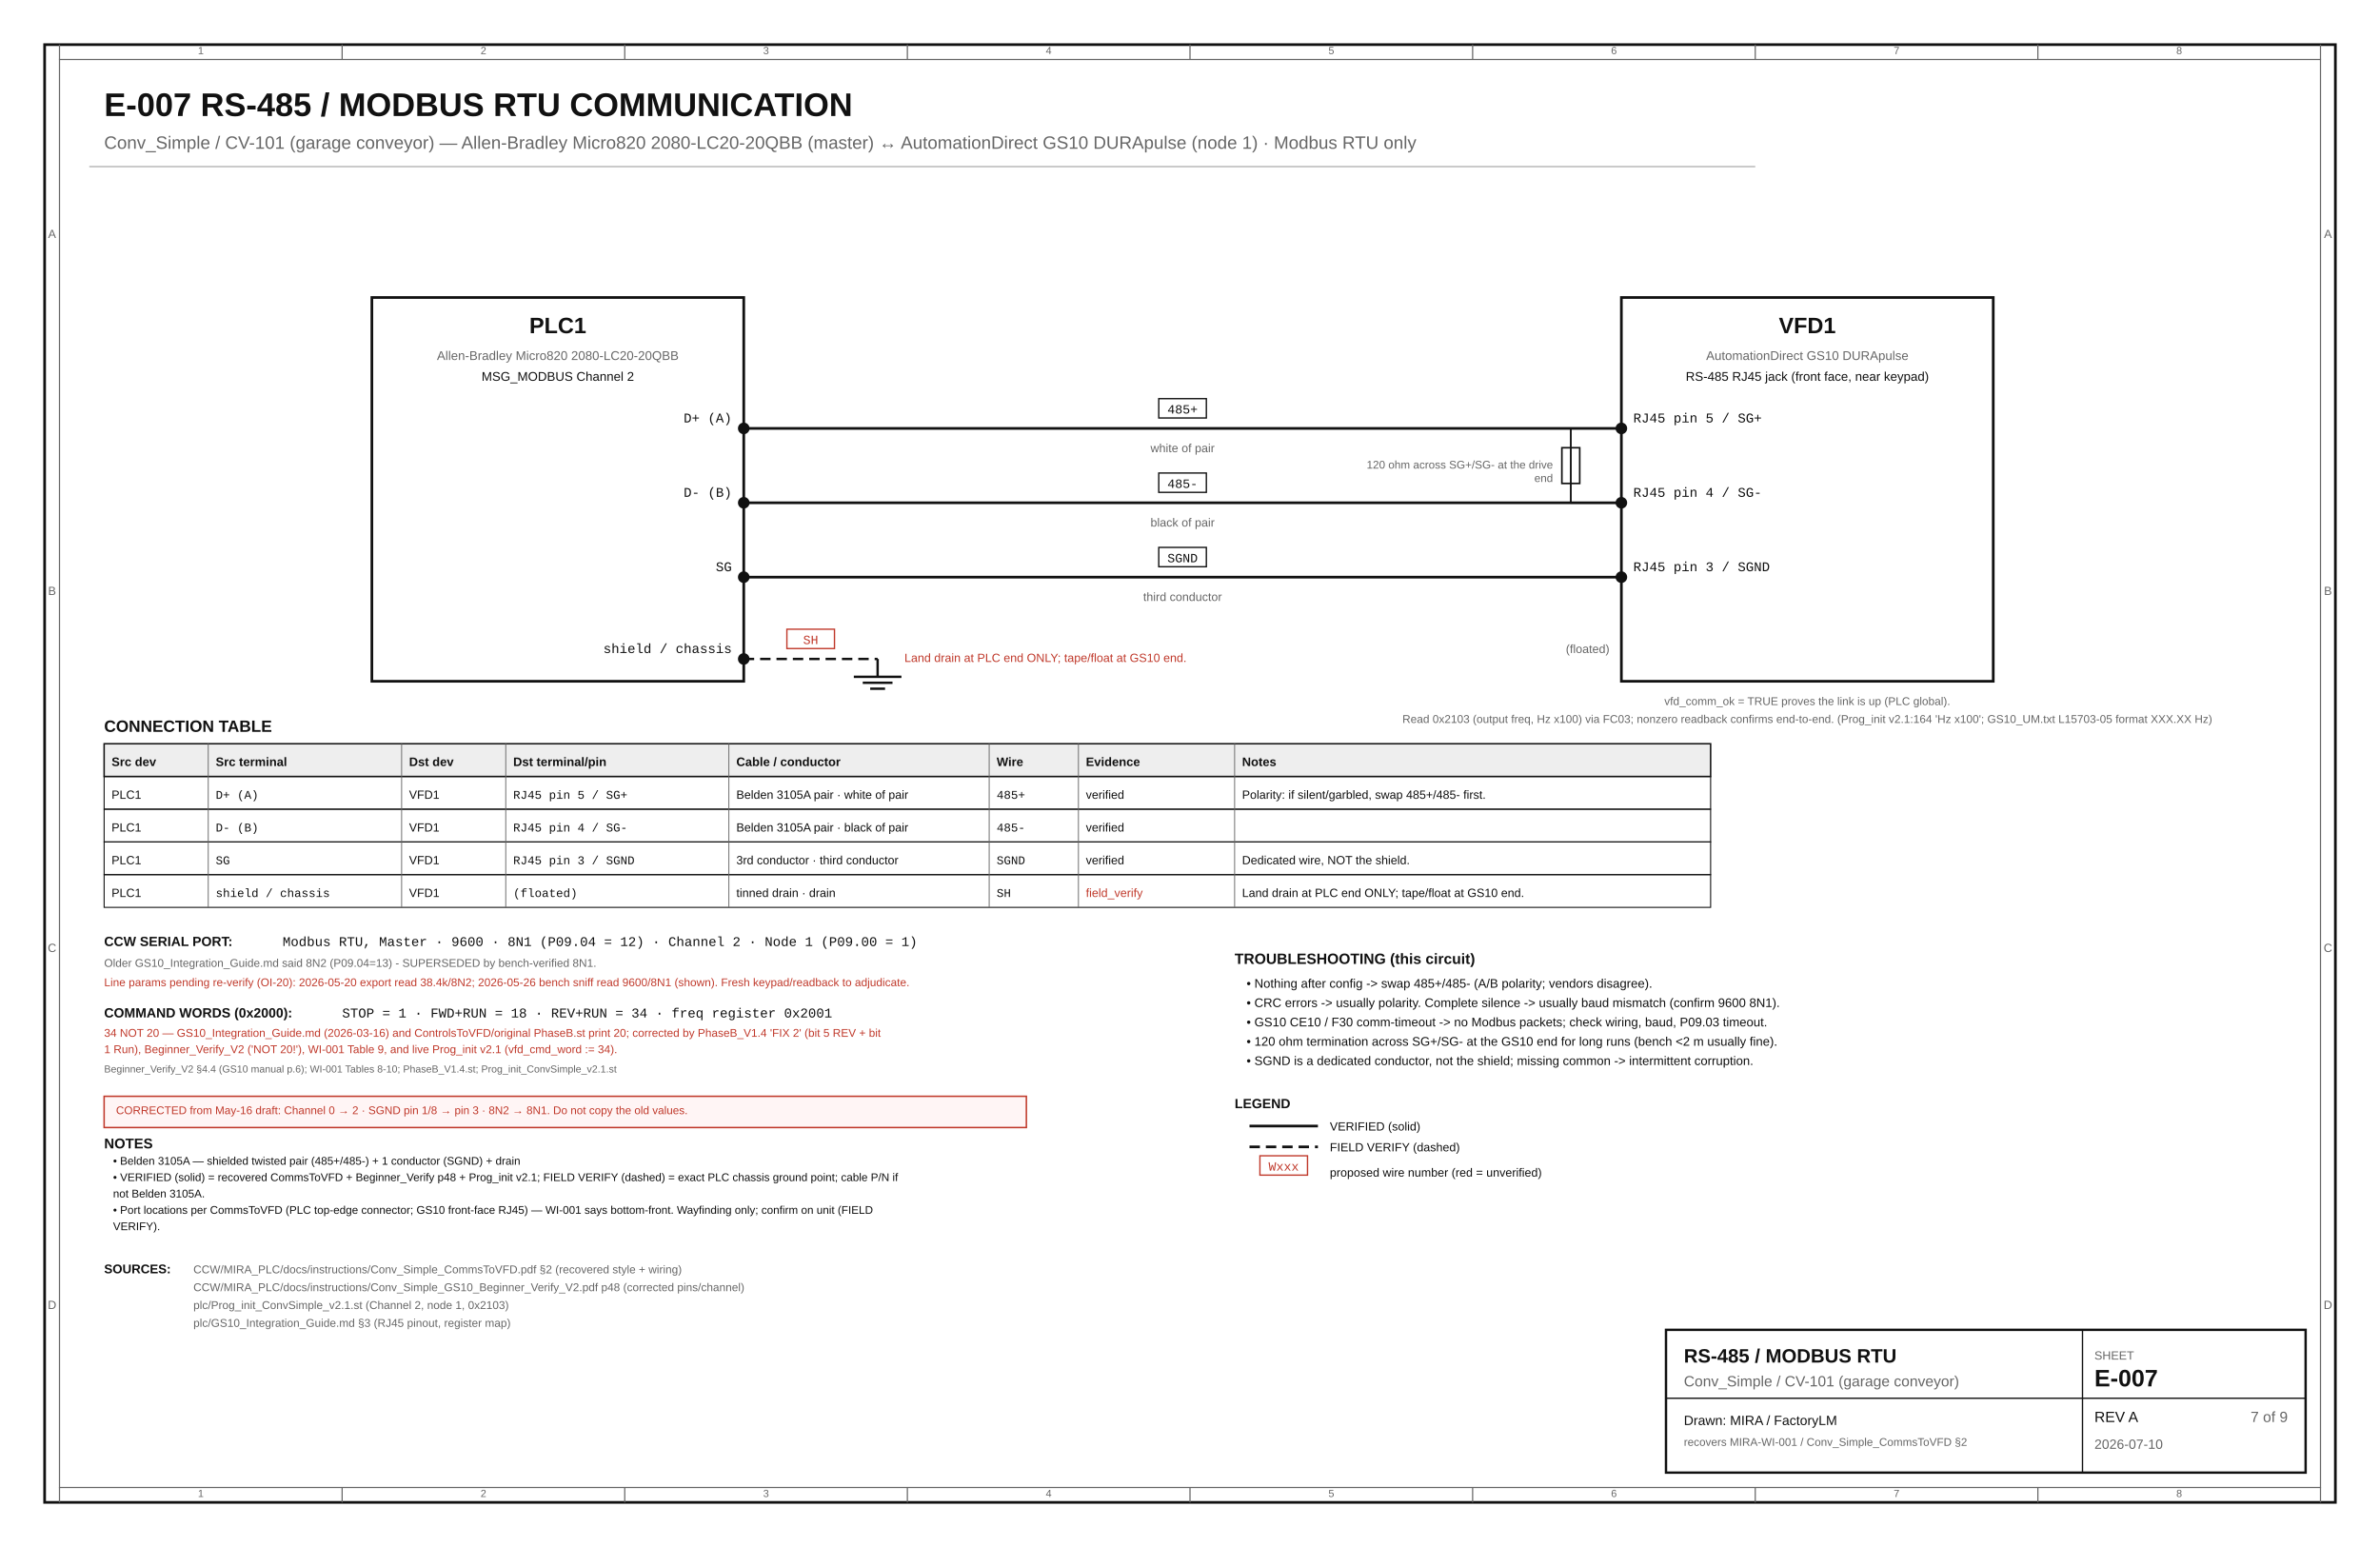
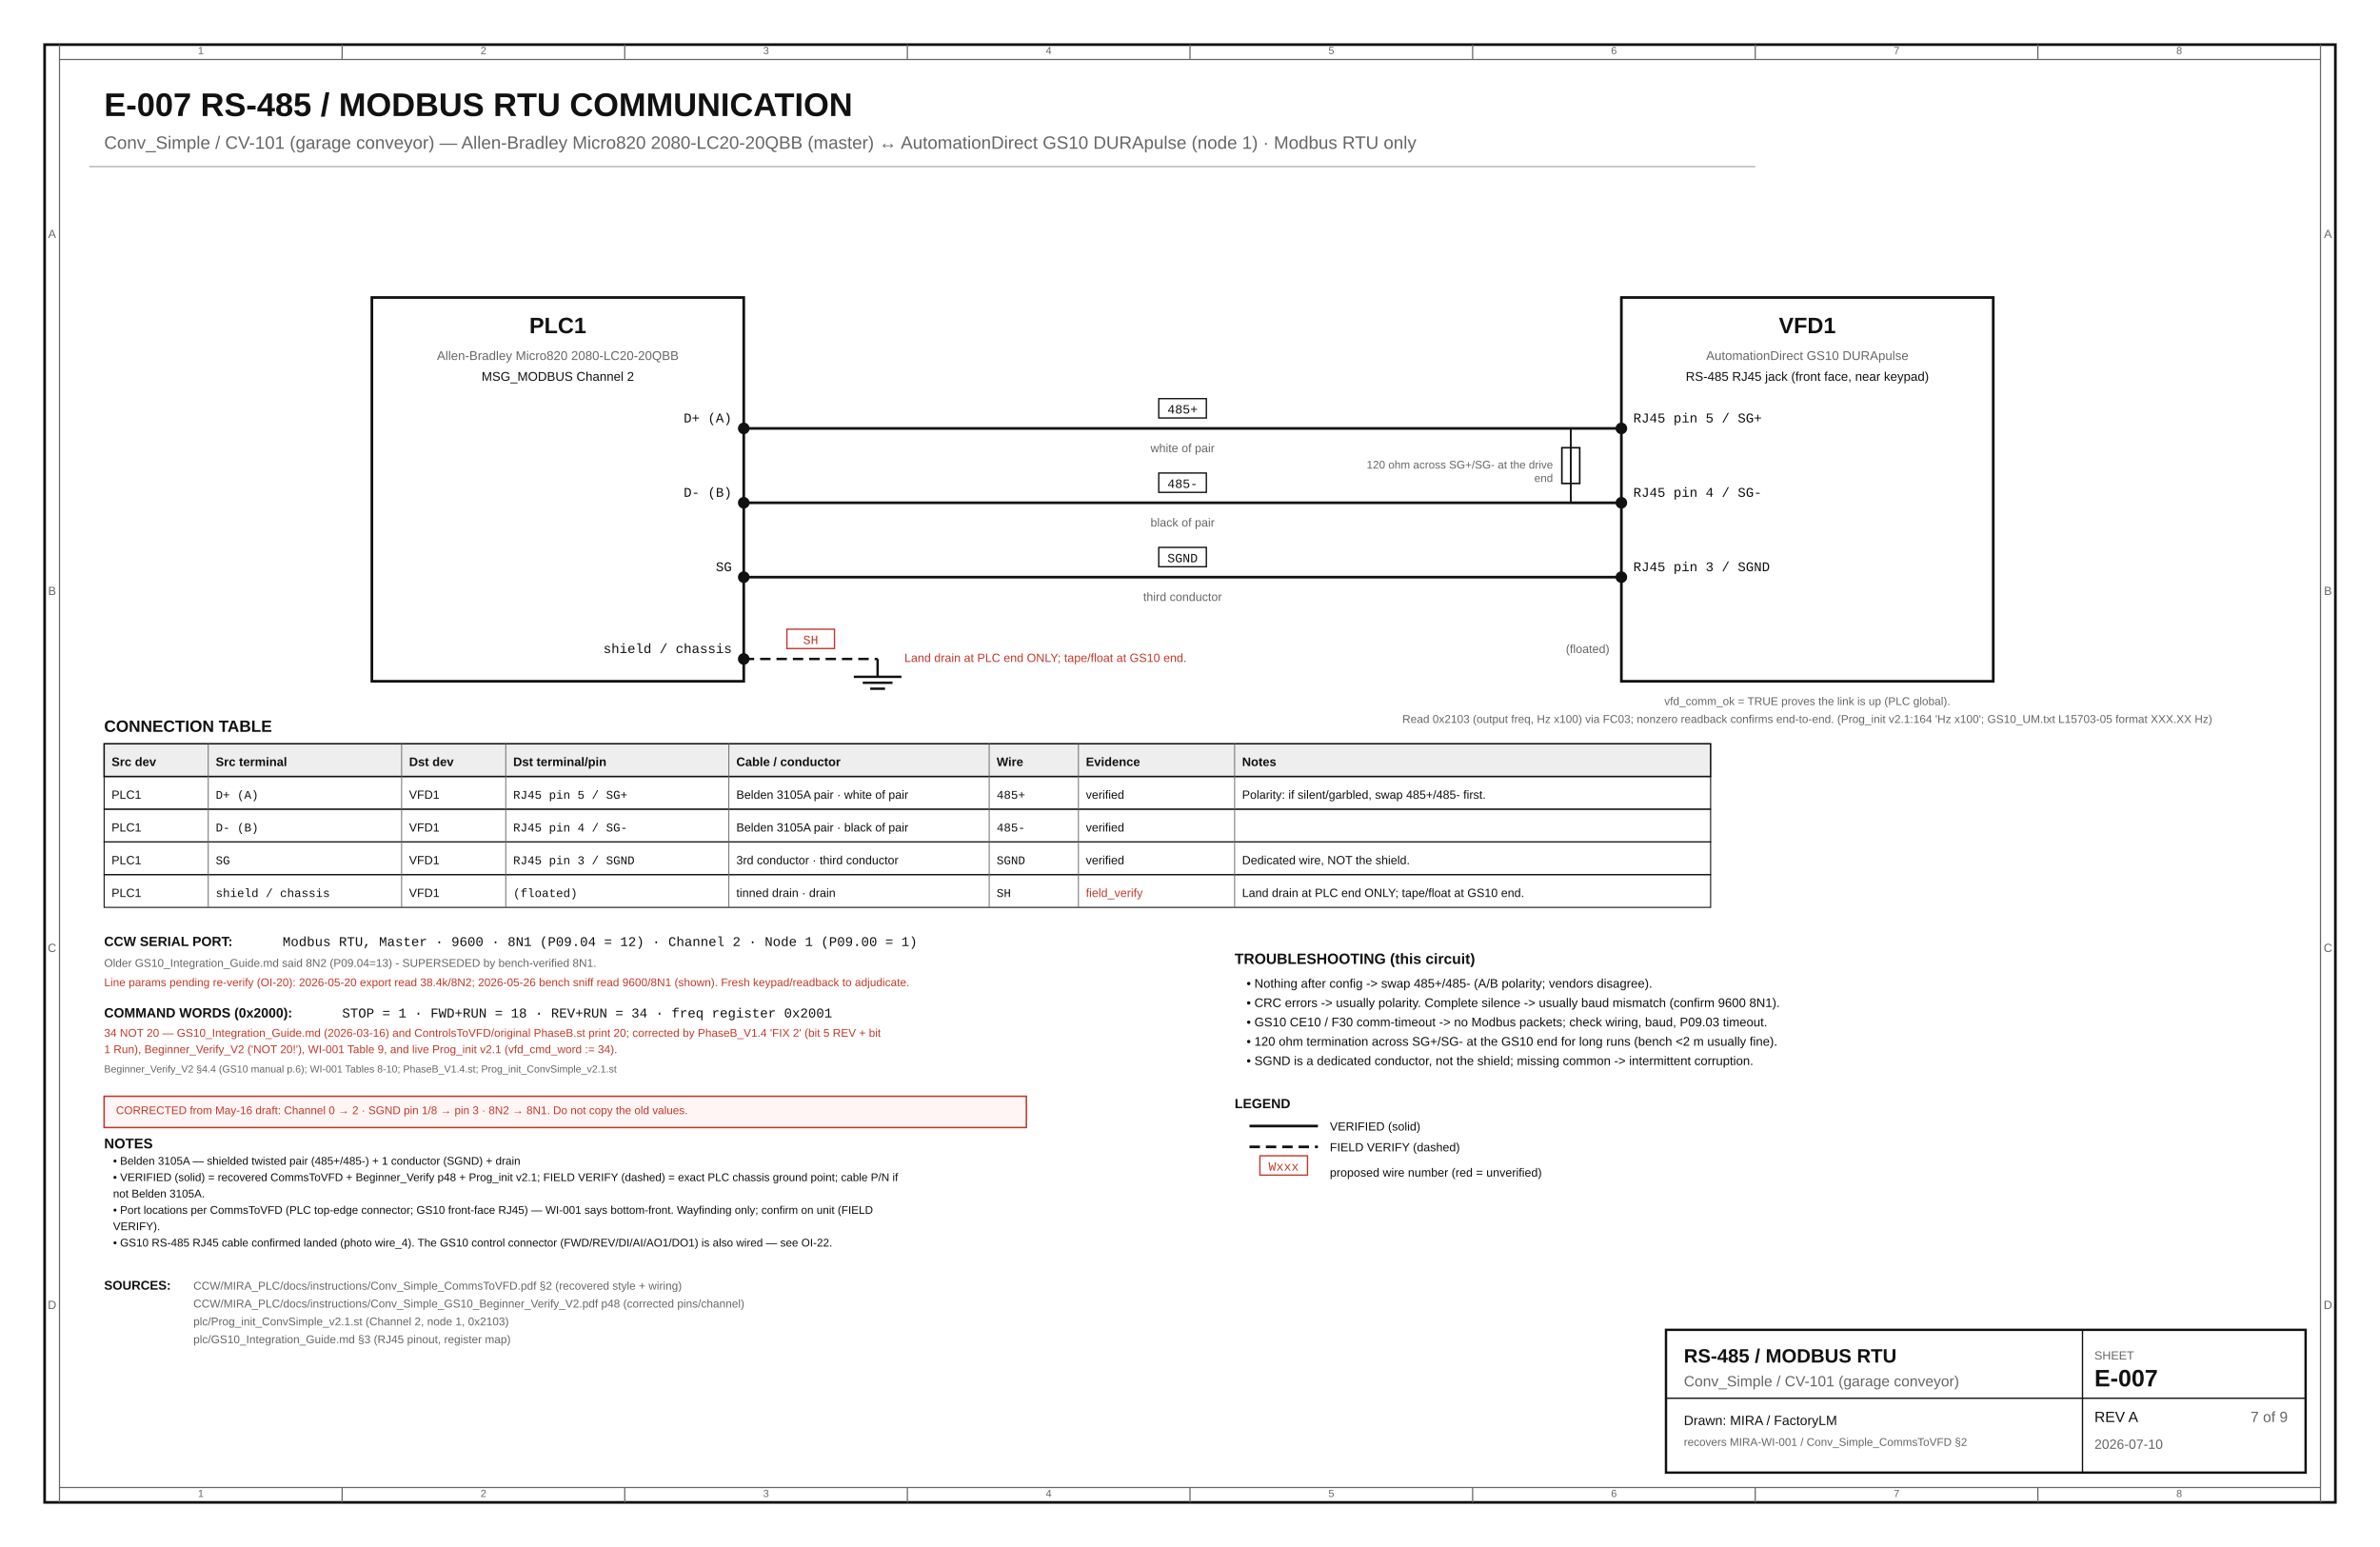
<svg xmlns="http://www.w3.org/2000/svg" width="1600" height="1040" viewBox="0 0 1600 1040">
  <rect width="1600" height="1040" fill="#FFFFFF" />
  <rect x="30.0" y="30.0" width="1540.0" height="980.0" fill="none" stroke="#111111" stroke-width="1.8" />
  <rect x="40.0" y="40.0" width="1520.0" height="960.0" fill="none" stroke="#666666" stroke-width="0.8" />
  <line x1="40.0" y1="30.0" x2="40.0" y2="40.0" stroke="#666666" stroke-width="0.8" stroke-linecap="butt" />
  <line x1="40.0" y1="1000.0" x2="40.0" y2="1010.0" stroke="#666666" stroke-width="0.8" stroke-linecap="butt" />
  <text x="135.0" y="36.4" font-size="7" font-family="Arial, Helvetica, sans-serif" text-anchor="middle" font-weight="normal" fill="#666666">1</text>
  <text x="135.0" y="1006.4" font-size="7" font-family="Arial, Helvetica, sans-serif" text-anchor="middle" font-weight="normal" fill="#666666">1</text>
  <line x1="230.0" y1="30.0" x2="230.0" y2="40.0" stroke="#666666" stroke-width="0.8" stroke-linecap="butt" />
  <line x1="230.0" y1="1000.0" x2="230.0" y2="1010.0" stroke="#666666" stroke-width="0.8" stroke-linecap="butt" />
  <text x="325.0" y="36.4" font-size="7" font-family="Arial, Helvetica, sans-serif" text-anchor="middle" font-weight="normal" fill="#666666">2</text>
  <text x="325.0" y="1006.4" font-size="7" font-family="Arial, Helvetica, sans-serif" text-anchor="middle" font-weight="normal" fill="#666666">2</text>
  <line x1="420.0" y1="30.0" x2="420.0" y2="40.0" stroke="#666666" stroke-width="0.8" stroke-linecap="butt" />
  <line x1="420.0" y1="1000.0" x2="420.0" y2="1010.0" stroke="#666666" stroke-width="0.8" stroke-linecap="butt" />
  <text x="515.0" y="36.4" font-size="7" font-family="Arial, Helvetica, sans-serif" text-anchor="middle" font-weight="normal" fill="#666666">3</text>
  <text x="515.0" y="1006.4" font-size="7" font-family="Arial, Helvetica, sans-serif" text-anchor="middle" font-weight="normal" fill="#666666">3</text>
  <line x1="610.0" y1="30.0" x2="610.0" y2="40.0" stroke="#666666" stroke-width="0.8" stroke-linecap="butt" />
  <line x1="610.0" y1="1000.0" x2="610.0" y2="1010.0" stroke="#666666" stroke-width="0.8" stroke-linecap="butt" />
  <text x="705.0" y="36.4" font-size="7" font-family="Arial, Helvetica, sans-serif" text-anchor="middle" font-weight="normal" fill="#666666">4</text>
  <text x="705.0" y="1006.4" font-size="7" font-family="Arial, Helvetica, sans-serif" text-anchor="middle" font-weight="normal" fill="#666666">4</text>
  <line x1="800.0" y1="30.0" x2="800.0" y2="40.0" stroke="#666666" stroke-width="0.8" stroke-linecap="butt" />
  <line x1="800.0" y1="1000.0" x2="800.0" y2="1010.0" stroke="#666666" stroke-width="0.8" stroke-linecap="butt" />
  <text x="895.0" y="36.4" font-size="7" font-family="Arial, Helvetica, sans-serif" text-anchor="middle" font-weight="normal" fill="#666666">5</text>
  <text x="895.0" y="1006.4" font-size="7" font-family="Arial, Helvetica, sans-serif" text-anchor="middle" font-weight="normal" fill="#666666">5</text>
  <line x1="990.0" y1="30.0" x2="990.0" y2="40.0" stroke="#666666" stroke-width="0.8" stroke-linecap="butt" />
  <line x1="990.0" y1="1000.0" x2="990.0" y2="1010.0" stroke="#666666" stroke-width="0.8" stroke-linecap="butt" />
  <text x="1085.0" y="36.4" font-size="7" font-family="Arial, Helvetica, sans-serif" text-anchor="middle" font-weight="normal" fill="#666666">6</text>
  <text x="1085.0" y="1006.4" font-size="7" font-family="Arial, Helvetica, sans-serif" text-anchor="middle" font-weight="normal" fill="#666666">6</text>
  <line x1="1180.0" y1="30.0" x2="1180.0" y2="40.0" stroke="#666666" stroke-width="0.8" stroke-linecap="butt" />
  <line x1="1180.0" y1="1000.0" x2="1180.0" y2="1010.0" stroke="#666666" stroke-width="0.8" stroke-linecap="butt" />
  <text x="1275.0" y="36.4" font-size="7" font-family="Arial, Helvetica, sans-serif" text-anchor="middle" font-weight="normal" fill="#666666">7</text>
  <text x="1275.0" y="1006.4" font-size="7" font-family="Arial, Helvetica, sans-serif" text-anchor="middle" font-weight="normal" fill="#666666">7</text>
  <line x1="1370.0" y1="30.0" x2="1370.0" y2="40.0" stroke="#666666" stroke-width="0.8" stroke-linecap="butt" />
  <line x1="1370.0" y1="1000.0" x2="1370.0" y2="1010.0" stroke="#666666" stroke-width="0.8" stroke-linecap="butt" />
  <text x="1465.0" y="36.4" font-size="7" font-family="Arial, Helvetica, sans-serif" text-anchor="middle" font-weight="normal" fill="#666666">8</text>
  <text x="1465.0" y="1006.4" font-size="7" font-family="Arial, Helvetica, sans-serif" text-anchor="middle" font-weight="normal" fill="#666666">8</text>
  <line x1="1560.0" y1="30.0" x2="1560.0" y2="40.0" stroke="#666666" stroke-width="0.8" stroke-linecap="butt" />
  <line x1="1560.0" y1="1000.0" x2="1560.0" y2="1010.0" stroke="#666666" stroke-width="0.8" stroke-linecap="butt" />
  <text x="35.0" y="160.0" font-size="8" font-family="Arial, Helvetica, sans-serif" text-anchor="middle" font-weight="normal" fill="#666666">A</text>
  <text x="1565.0" y="160.0" font-size="8" font-family="Arial, Helvetica, sans-serif" text-anchor="middle" font-weight="normal" fill="#666666">A</text>
  <text x="35.0" y="400.0" font-size="8" font-family="Arial, Helvetica, sans-serif" text-anchor="middle" font-weight="normal" fill="#666666">B</text>
  <text x="1565.0" y="400.0" font-size="8" font-family="Arial, Helvetica, sans-serif" text-anchor="middle" font-weight="normal" fill="#666666">B</text>
  <text x="35.0" y="640.0" font-size="8" font-family="Arial, Helvetica, sans-serif" text-anchor="middle" font-weight="normal" fill="#666666">C</text>
  <text x="1565.0" y="640.0" font-size="8" font-family="Arial, Helvetica, sans-serif" text-anchor="middle" font-weight="normal" fill="#666666">C</text>
  <text x="35.0" y="880.0" font-size="8" font-family="Arial, Helvetica, sans-serif" text-anchor="middle" font-weight="normal" fill="#666666">D</text>
  <text x="1565.0" y="880.0" font-size="8" font-family="Arial, Helvetica, sans-serif" text-anchor="middle" font-weight="normal" fill="#666666">D</text>
  <text x="70.0" y="78.0" font-size="22" font-family="Arial, Helvetica, sans-serif" text-anchor="start" font-weight="bold" fill="#111111">E-007  RS-485 / MODBUS RTU COMMUNICATION</text>
  <text x="70.0" y="100.0" font-size="12" font-family="Arial, Helvetica, sans-serif" text-anchor="start" font-weight="normal" fill="#666666">Conv_Simple / CV-101 (garage conveyor)  —  Allen-Bradley Micro820 2080-LC20-20QBB (master) ↔ AutomationDirect GS10 DURApulse (node 1)  ·  Modbus RTU only</text>
  <line x1="60.0" y1="112.0" x2="1180.0" y2="112.0" stroke="#BBBBBB" stroke-width="1" stroke-linecap="butt" />
  <rect x="250.0" y="200.0" width="250.0" height="258.0" fill="none" stroke="#111111" stroke-width="1.8" />
  <text x="375.0" y="224.0" font-size="15" font-family="Arial, Helvetica, sans-serif" text-anchor="middle" font-weight="bold" fill="#111111">PLC1</text>
  <text x="375.0" y="242.0" font-size="8.5" font-family="Arial, Helvetica, sans-serif" text-anchor="middle" font-weight="normal" fill="#666666">Allen-Bradley Micro820 2080-LC20-20QBB</text>
  <text x="375.0" y="256.0" font-size="8.5" font-family="Arial, Helvetica, sans-serif" text-anchor="middle" font-weight="normal" fill="#111111">MSG_MODBUS Channel 2</text>
  <rect x="1090.0" y="200.0" width="250.0" height="258.0" fill="none" stroke="#111111" stroke-width="1.8" />
  <text x="1215.0" y="224.0" font-size="15" font-family="Arial, Helvetica, sans-serif" text-anchor="middle" font-weight="bold" fill="#111111">VFD1</text>
  <text x="1215.0" y="242.0" font-size="8.5" font-family="Arial, Helvetica, sans-serif" text-anchor="middle" font-weight="normal" fill="#666666">AutomationDirect GS10 DURApulse</text>
  <text x="1215.0" y="256.0" font-size="8.5" font-family="Arial, Helvetica, sans-serif" text-anchor="middle" font-weight="normal" fill="#111111">RS-485 RJ45 jack (front face, near keypad)</text>
  <circle cx="500.0" cy="288.0" r="3.2" fill="#111111" stroke="#111111" stroke-width="1.4" />
  <text x="492.0" y="284.0" font-size="9" font-family="Consolas, 'Courier New', monospace" text-anchor="end" font-weight="normal" fill="#111111">D+ (A)</text>
  <circle cx="1090.0" cy="288.0" r="3.2" fill="#111111" stroke="#111111" stroke-width="1.4" />
  <text x="1098.0" y="284.0" font-size="9" font-family="Consolas, 'Courier New', monospace" text-anchor="start" font-weight="normal" fill="#111111">RJ45 pin 5 / SG+</text>
  <line x1="500.0" y1="288.0" x2="1090.0" y2="288.0" stroke="#111111" stroke-width="1.8" stroke-linecap="butt" data-wire="485+" data-status="verified" />
  <rect x="779.0" y="268.0" width="32.0" height="13.0" fill="#FFFFFF" stroke="#111111" stroke-width="0.9" data-flag="1" />
  <text x="795.0" y="278.0" font-size="8.5" font-family="Consolas, 'Courier New', monospace" text-anchor="middle" font-weight="normal" fill="#111111" data-flag="1">485+</text>
  <text x="795.0" y="304.0" font-size="8" font-family="Arial, Helvetica, sans-serif" text-anchor="middle" font-weight="normal" fill="#666666">white of pair</text>
  <circle cx="500.0" cy="338.0" r="3.2" fill="#111111" stroke="#111111" stroke-width="1.4" />
  <text x="492.0" y="334.0" font-size="9" font-family="Consolas, 'Courier New', monospace" text-anchor="end" font-weight="normal" fill="#111111">D- (B)</text>
  <circle cx="1090.0" cy="338.0" r="3.2" fill="#111111" stroke="#111111" stroke-width="1.4" />
  <text x="1098.0" y="334.0" font-size="9" font-family="Consolas, 'Courier New', monospace" text-anchor="start" font-weight="normal" fill="#111111">RJ45 pin 4 / SG-</text>
  <line x1="500.0" y1="338.0" x2="1090.0" y2="338.0" stroke="#111111" stroke-width="1.8" stroke-linecap="butt" data-wire="485-" data-status="verified" />
  <rect x="779.0" y="318.0" width="32.0" height="13.0" fill="#FFFFFF" stroke="#111111" stroke-width="0.9" data-flag="1" />
  <text x="795.0" y="328.0" font-size="8.5" font-family="Consolas, 'Courier New', monospace" text-anchor="middle" font-weight="normal" fill="#111111" data-flag="1">485-</text>
  <text x="795.0" y="354.0" font-size="8" font-family="Arial, Helvetica, sans-serif" text-anchor="middle" font-weight="normal" fill="#666666">black of pair</text>
  <circle cx="500.0" cy="388.0" r="3.2" fill="#111111" stroke="#111111" stroke-width="1.4" />
  <text x="492.0" y="384.0" font-size="9" font-family="Consolas, 'Courier New', monospace" text-anchor="end" font-weight="normal" fill="#111111">SG</text>
  <circle cx="1090.0" cy="388.0" r="3.2" fill="#111111" stroke="#111111" stroke-width="1.4" />
  <text x="1098.0" y="384.0" font-size="9" font-family="Consolas, 'Courier New', monospace" text-anchor="start" font-weight="normal" fill="#111111">RJ45 pin 3 / SGND</text>
  <line x1="500.0" y1="388.0" x2="1090.0" y2="388.0" stroke="#111111" stroke-width="1.8" stroke-linecap="butt" data-wire="SGND" data-status="verified" />
  <rect x="779.0" y="368.0" width="32.0" height="13.0" fill="#FFFFFF" stroke="#111111" stroke-width="0.9" data-flag="1" />
  <text x="795.0" y="378.0" font-size="8.5" font-family="Consolas, 'Courier New', monospace" text-anchor="middle" font-weight="normal" fill="#111111" data-flag="1">SGND</text>
  <text x="795.0" y="404.0" font-size="8" font-family="Arial, Helvetica, sans-serif" text-anchor="middle" font-weight="normal" fill="#666666">third conductor</text>
  <circle cx="500.0" cy="443.0" r="3.2" fill="#111111" stroke="#111111" stroke-width="1.4" />
  <text x="492.0" y="439.0" font-size="9" font-family="Consolas, 'Courier New', monospace" text-anchor="end" font-weight="normal" fill="#111111">shield / chassis</text>
  <g data-dashed="true" data-wire="SH" data-status="field_verify">
    <line x1="500.00" y1="443.00" x2="507.00" y2="443.00" stroke="#111111" stroke-width="1.6" stroke-linecap="butt" />
    <line x1="511.00" y1="443.00" x2="518.00" y2="443.00" stroke="#111111" stroke-width="1.6" stroke-linecap="butt" />
    <line x1="522.00" y1="443.00" x2="529.00" y2="443.00" stroke="#111111" stroke-width="1.6" stroke-linecap="butt" />
    <line x1="533.00" y1="443.00" x2="540.00" y2="443.00" stroke="#111111" stroke-width="1.6" stroke-linecap="butt" />
    <line x1="544.00" y1="443.00" x2="551.00" y2="443.00" stroke="#111111" stroke-width="1.6" stroke-linecap="butt" />
    <line x1="555.00" y1="443.00" x2="562.00" y2="443.00" stroke="#111111" stroke-width="1.6" stroke-linecap="butt" />
    <line x1="566.00" y1="443.00" x2="573.00" y2="443.00" stroke="#111111" stroke-width="1.6" stroke-linecap="butt" />
    <line x1="577.00" y1="443.00" x2="584.00" y2="443.00" stroke="#111111" stroke-width="1.6" stroke-linecap="butt" />
    <line x1="588.00" y1="443.00" x2="590.00" y2="443.00" stroke="#111111" stroke-width="1.6" stroke-linecap="butt" />
  </g>
  <line x1="590.0" y1="443.0" x2="590.0" y2="455.0" stroke="#111111" stroke-width="1.6" stroke-linecap="butt" />
  <line x1="574.0" y1="455.0" x2="606.0" y2="455.0" stroke="#111111" stroke-width="1.6" stroke-linecap="butt" />
  <line x1="580.0" y1="459.0" x2="600.0" y2="459.0" stroke="#111111" stroke-width="1.6" stroke-linecap="butt" />
  <line x1="585.0" y1="463.0" x2="595.0" y2="463.0" stroke="#111111" stroke-width="1.6" stroke-linecap="butt" />
  <rect x="529.0" y="423.0" width="32.0" height="13.0" fill="#FFFFFF" stroke="#C0392B" stroke-width="0.9" data-flag="1" />
  <text x="545.0" y="433.0" font-size="8.5" font-family="Consolas, 'Courier New', monospace" text-anchor="middle" font-weight="normal" fill="#C0392B" data-flag="1">SH</text>
  <text x="608.0" y="445.0" font-size="8" font-family="Arial, Helvetica, sans-serif" text-anchor="start" font-weight="normal" fill="#C0392B">Land drain at PLC end ONLY; tape/float at GS10 end.</text>
  <text x="1082.0" y="439.0" font-size="8" font-family="Arial, Helvetica, sans-serif" text-anchor="end" font-weight="normal" fill="#666666">(floated)</text>
  <line x1="1056.0" y1="288.0" x2="1056.0" y2="338.0" stroke="#111111" stroke-width="1.2" stroke-linecap="butt" />
  <line x1="1090.0" y1="288.0" x2="1056.0" y2="288.0" stroke="#111111" stroke-width="1.2" stroke-linecap="butt" />
  <line x1="1090.0" y1="338.0" x2="1056.0" y2="338.0" stroke="#111111" stroke-width="1.2" stroke-linecap="butt" />
  <rect x="1050.0" y="301.0" width="12.0" height="24.0" fill="none" stroke="#111111" stroke-width="1.1" />
  <text x="1044.0" y="315.0" font-size="7.5" font-family="Arial, Helvetica, sans-serif" text-anchor="end" font-weight="normal" fill="#666666">120 ohm across SG+/SG- at the drive</text>
  <text x="1044.0" y="324.0" font-size="7.5" font-family="Arial, Helvetica, sans-serif" text-anchor="end" font-weight="normal" fill="#666666">end</text>
  <text x="1215.0" y="474.0" font-size="7.6" font-family="Arial, Helvetica, sans-serif" text-anchor="middle" font-weight="normal" fill="#666666">vfd_comm_ok = TRUE proves the link is up (PLC global).</text>
  <text x="1215.0" y="486.0" font-size="7.6" font-family="Arial, Helvetica, sans-serif" text-anchor="middle" font-weight="normal" fill="#666666">Read 0x2103 (output freq, Hz x100) via FC03; nonzero readback confirms end-to-end. (Prog_init v2.1:164 'Hz x100'; GS10_UM.txt L15703-05 format XXX.XX Hz)</text>
  <text x="70.0" y="492.0" font-size="11" font-family="Arial, Helvetica, sans-serif" text-anchor="start" font-weight="bold" fill="#111111">CONNECTION TABLE</text>
  <rect x="70.0" y="500.0" width="1080.0" height="22.0" fill="#EEEEEE" stroke="#111111" stroke-width="1.0" />
  <text x="75.0" y="515.0" font-size="8.3" font-family="Arial, Helvetica, sans-serif" text-anchor="start" font-weight="bold" fill="#111111">Src dev</text>
  <text x="145.0" y="515.0" font-size="8.3" font-family="Arial, Helvetica, sans-serif" text-anchor="start" font-weight="bold" fill="#111111">Src terminal</text>
  <text x="275.0" y="515.0" font-size="8.3" font-family="Arial, Helvetica, sans-serif" text-anchor="start" font-weight="bold" fill="#111111">Dst dev</text>
  <text x="345.0" y="515.0" font-size="8.3" font-family="Arial, Helvetica, sans-serif" text-anchor="start" font-weight="bold" fill="#111111">Dst terminal/pin</text>
  <text x="495.0" y="515.0" font-size="8.3" font-family="Arial, Helvetica, sans-serif" text-anchor="start" font-weight="bold" fill="#111111">Cable / conductor</text>
  <text x="670.0" y="515.0" font-size="8.3" font-family="Arial, Helvetica, sans-serif" text-anchor="start" font-weight="bold" fill="#111111">Wire</text>
  <text x="730.0" y="515.0" font-size="8.3" font-family="Arial, Helvetica, sans-serif" text-anchor="start" font-weight="bold" fill="#111111">Evidence</text>
  <text x="835.0" y="515.0" font-size="8.3" font-family="Arial, Helvetica, sans-serif" text-anchor="start" font-weight="bold" fill="#111111">Notes</text>
  <rect x="70.0" y="522.0" width="1080.0" height="22.0" fill="none" stroke="#111111" stroke-width="0.7" />
  <text x="75.0" y="537.0" font-size="8.0" font-family="Arial, Helvetica, sans-serif" text-anchor="start" font-weight="normal" fill="#111111">PLC1</text>
  <text x="145.0" y="537.0" font-size="8.0" font-family="Consolas, 'Courier New', monospace" text-anchor="start" font-weight="normal" fill="#111111">D+ (A)</text>
  <text x="275.0" y="537.0" font-size="8.0" font-family="Arial, Helvetica, sans-serif" text-anchor="start" font-weight="normal" fill="#111111">VFD1</text>
  <text x="345.0" y="537.0" font-size="8.0" font-family="Consolas, 'Courier New', monospace" text-anchor="start" font-weight="normal" fill="#111111">RJ45 pin 5 / SG+</text>
  <text x="495.0" y="537.0" font-size="8.0" font-family="Arial, Helvetica, sans-serif" text-anchor="start" font-weight="normal" fill="#111111">Belden 3105A pair · white of pair</text>
  <text x="670.0" y="537.0" font-size="8.0" font-family="Consolas, 'Courier New', monospace" text-anchor="start" font-weight="normal" fill="#111111">485+</text>
  <text x="730.0" y="537.0" font-size="8.0" font-family="Arial, Helvetica, sans-serif" text-anchor="start" font-weight="normal" fill="#111111">verified</text>
  <text x="835.0" y="537.0" font-size="8.0" font-family="Arial, Helvetica, sans-serif" text-anchor="start" font-weight="normal" fill="#111111">Polarity: if silent/garbled, swap 485+/485- first.</text>
  <rect x="70.0" y="544.0" width="1080.0" height="22.0" fill="none" stroke="#111111" stroke-width="0.7" />
  <text x="75.0" y="559.0" font-size="8.0" font-family="Arial, Helvetica, sans-serif" text-anchor="start" font-weight="normal" fill="#111111">PLC1</text>
  <text x="145.0" y="559.0" font-size="8.0" font-family="Consolas, 'Courier New', monospace" text-anchor="start" font-weight="normal" fill="#111111">D- (B)</text>
  <text x="275.0" y="559.0" font-size="8.0" font-family="Arial, Helvetica, sans-serif" text-anchor="start" font-weight="normal" fill="#111111">VFD1</text>
  <text x="345.0" y="559.0" font-size="8.0" font-family="Consolas, 'Courier New', monospace" text-anchor="start" font-weight="normal" fill="#111111">RJ45 pin 4 / SG-</text>
  <text x="495.0" y="559.0" font-size="8.0" font-family="Arial, Helvetica, sans-serif" text-anchor="start" font-weight="normal" fill="#111111">Belden 3105A pair · black of pair</text>
  <text x="670.0" y="559.0" font-size="8.0" font-family="Consolas, 'Courier New', monospace" text-anchor="start" font-weight="normal" fill="#111111">485-</text>
  <text x="730.0" y="559.0" font-size="8.0" font-family="Arial, Helvetica, sans-serif" text-anchor="start" font-weight="normal" fill="#111111">verified</text>
  <text x="835.0" y="559.0" font-size="8.0" font-family="Arial, Helvetica, sans-serif" text-anchor="start" font-weight="normal" fill="#111111" />
  <rect x="70.0" y="566.0" width="1080.0" height="22.0" fill="none" stroke="#111111" stroke-width="0.7" />
  <text x="75.0" y="581.0" font-size="8.0" font-family="Arial, Helvetica, sans-serif" text-anchor="start" font-weight="normal" fill="#111111">PLC1</text>
  <text x="145.0" y="581.0" font-size="8.0" font-family="Consolas, 'Courier New', monospace" text-anchor="start" font-weight="normal" fill="#111111">SG</text>
  <text x="275.0" y="581.0" font-size="8.0" font-family="Arial, Helvetica, sans-serif" text-anchor="start" font-weight="normal" fill="#111111">VFD1</text>
  <text x="345.0" y="581.0" font-size="8.0" font-family="Consolas, 'Courier New', monospace" text-anchor="start" font-weight="normal" fill="#111111">RJ45 pin 3 / SGND</text>
  <text x="495.0" y="581.0" font-size="8.0" font-family="Arial, Helvetica, sans-serif" text-anchor="start" font-weight="normal" fill="#111111">3rd conductor · third conductor</text>
  <text x="670.0" y="581.0" font-size="8.0" font-family="Consolas, 'Courier New', monospace" text-anchor="start" font-weight="normal" fill="#111111">SGND</text>
  <text x="730.0" y="581.0" font-size="8.0" font-family="Arial, Helvetica, sans-serif" text-anchor="start" font-weight="normal" fill="#111111">verified</text>
  <text x="835.0" y="581.0" font-size="8.0" font-family="Arial, Helvetica, sans-serif" text-anchor="start" font-weight="normal" fill="#111111">Dedicated wire, NOT the shield.</text>
  <rect x="70.0" y="588.0" width="1080.0" height="22.0" fill="none" stroke="#111111" stroke-width="0.7" />
  <text x="75.0" y="603.0" font-size="8.0" font-family="Arial, Helvetica, sans-serif" text-anchor="start" font-weight="normal" fill="#111111">PLC1</text>
  <text x="145.0" y="603.0" font-size="8.0" font-family="Consolas, 'Courier New', monospace" text-anchor="start" font-weight="normal" fill="#111111">shield / chassis</text>
  <text x="275.0" y="603.0" font-size="8.0" font-family="Arial, Helvetica, sans-serif" text-anchor="start" font-weight="normal" fill="#111111">VFD1</text>
  <text x="345.0" y="603.0" font-size="8.0" font-family="Consolas, 'Courier New', monospace" text-anchor="start" font-weight="normal" fill="#111111">(floated)</text>
  <text x="495.0" y="603.0" font-size="8.0" font-family="Arial, Helvetica, sans-serif" text-anchor="start" font-weight="normal" fill="#111111">tinned drain · drain</text>
  <text x="670.0" y="603.0" font-size="8.0" font-family="Consolas, 'Courier New', monospace" text-anchor="start" font-weight="normal" fill="#111111">SH</text>
  <text x="730.0" y="603.0" font-size="8.0" font-family="Arial, Helvetica, sans-serif" text-anchor="start" font-weight="normal" fill="#C0392B">field_verify</text>
  <text x="835.0" y="603.0" font-size="8.0" font-family="Arial, Helvetica, sans-serif" text-anchor="start" font-weight="normal" fill="#111111">Land drain at PLC end ONLY; tape/float at GS10 end.</text>
  <line x1="140.0" y1="500.0" x2="140.0" y2="610.0" stroke="#666666" stroke-width="0.6" stroke-linecap="butt" />
  <line x1="270.0" y1="500.0" x2="270.0" y2="610.0" stroke="#666666" stroke-width="0.6" stroke-linecap="butt" />
  <line x1="340.0" y1="500.0" x2="340.0" y2="610.0" stroke="#666666" stroke-width="0.6" stroke-linecap="butt" />
  <line x1="490.0" y1="500.0" x2="490.0" y2="610.0" stroke="#666666" stroke-width="0.6" stroke-linecap="butt" />
  <line x1="665.0" y1="500.0" x2="665.0" y2="610.0" stroke="#666666" stroke-width="0.6" stroke-linecap="butt" />
  <line x1="725.0" y1="500.0" x2="725.0" y2="610.0" stroke="#666666" stroke-width="0.6" stroke-linecap="butt" />
  <line x1="830.0" y1="500.0" x2="830.0" y2="610.0" stroke="#666666" stroke-width="0.6" stroke-linecap="butt" />
  <text x="70.0" y="636.0" font-size="9" font-family="Arial, Helvetica, sans-serif" text-anchor="start" font-weight="bold" fill="#111111">CCW SERIAL PORT:</text>
  <text x="190.0" y="636.0" font-size="9" font-family="Consolas, 'Courier New', monospace" text-anchor="start" font-weight="normal" fill="#111111">Modbus RTU, Master · 9600 · 8N1 (P09.04 = 12) · Channel 2 · Node 1 (P09.00 = 1)</text>
  <text x="70.0" y="650.0" font-size="7.6" font-family="Arial, Helvetica, sans-serif" text-anchor="start" font-weight="normal" fill="#666666">Older GS10_Integration_Guide.md said 8N2 (P09.04=13) - SUPERSEDED by bench-verified 8N1.</text>
  <text x="70.0" y="663.0" font-size="7.6" font-family="Arial, Helvetica, sans-serif" text-anchor="start" font-weight="normal" fill="#C0392B">Line params pending re-verify (OI-20): 2026-05-20 export read 38.4k/8N2; 2026-05-26 bench sniff read 9600/8N1 (shown). Fresh keypad/readback to adjudicate.</text>
  <text x="70.0" y="684.0" font-size="9" font-family="Arial, Helvetica, sans-serif" text-anchor="start" font-weight="bold" fill="#111111">COMMAND WORDS (0x2000):</text>
  <text x="230.0" y="684.0" font-size="9" font-family="Consolas, 'Courier New', monospace" text-anchor="start" font-weight="normal" fill="#111111">STOP = 1 · FWD+RUN = 18 · REV+RUN = 34 · freq register 0x2001</text>
  <text x="70.0" y="697.0" font-size="7.6" font-family="Arial, Helvetica, sans-serif" text-anchor="start" font-weight="normal" fill="#C0392B">34 NOT 20 — GS10_Integration_Guide.md (2026-03-16) and ControlsToVFD/original PhaseB.st print 20; corrected by PhaseB_V1.4 'FIX 2' (bit 5 REV + bit</text>
  <text x="70.0" y="708.0" font-size="7.6" font-family="Arial, Helvetica, sans-serif" text-anchor="start" font-weight="normal" fill="#C0392B">1 Run), Beginner_Verify_V2 ('NOT 20!'), WI-001 Table 9, and live Prog_init v2.1 (vfd_cmd_word := 34).</text>
  <text x="70.0" y="721.0" font-size="6.8" font-family="Arial, Helvetica, sans-serif" text-anchor="start" font-weight="normal" fill="#666666">Beginner_Verify_V2 §4.4 (GS10 manual p.6); WI-001 Tables 8-10; PhaseB_V1.4.st; Prog_init_ConvSimple_v2.1.st</text>
  <rect x="70.0" y="737.0" width="620.0" height="21.0" fill="#FFF5F5" stroke="#C0392B" stroke-width="1.0" />
  <text x="78.0" y="749.0" font-size="7.5" font-family="Arial, Helvetica, sans-serif" text-anchor="start" font-weight="normal" fill="#C0392B">CORRECTED from May-16 draft:  Channel 0 → 2   ·   SGND pin 1/8 → pin 3   ·   8N2 → 8N1.  Do not copy the old values.</text>
  <text x="70.0" y="772.0" font-size="9.5" font-family="Arial, Helvetica, sans-serif" text-anchor="start" font-weight="bold" fill="#111111">NOTES</text>
  <text x="76.0" y="783.0" font-size="7.5" font-family="Arial, Helvetica, sans-serif" text-anchor="start" font-weight="normal" fill="#111111">• Belden 3105A — shielded twisted pair (485+/485-) + 1 conductor (SGND) + drain</text>
  <text x="76.0" y="794.0" font-size="7.5" font-family="Arial, Helvetica, sans-serif" text-anchor="start" font-weight="normal" fill="#111111">• VERIFIED (solid) = recovered CommsToVFD + Beginner_Verify p48 + Prog_init v2.1; FIELD VERIFY (dashed) = exact PLC chassis ground point; cable P/N if</text>
  <text x="76.0" y="805.0" font-size="7.5" font-family="Arial, Helvetica, sans-serif" text-anchor="start" font-weight="normal" fill="#111111">not Belden 3105A.</text>
  <text x="76.0" y="816.0" font-size="7.5" font-family="Arial, Helvetica, sans-serif" text-anchor="start" font-weight="normal" fill="#111111">• Port locations per CommsToVFD (PLC top-edge connector; GS10 front-face RJ45) — WI-001 says bottom-front. Wayfinding only; confirm on unit (FIELD</text>
  <text x="76.0" y="827.0" font-size="7.5" font-family="Arial, Helvetica, sans-serif" text-anchor="start" font-weight="normal" fill="#111111">VERIFY).</text>
-   <text x="70.0" y="856.0" font-size="8.5" font-family="Arial, Helvetica, sans-serif" text-anchor="start" font-weight="bold" fill="#111111">SOURCES:</text>
-   <text x="130.0" y="856.0" font-size="7.6" font-family="Arial, Helvetica, sans-serif" text-anchor="start" font-weight="normal" fill="#666666">CCW/MIRA_PLC/docs/instructions/Conv_Simple_CommsToVFD.pdf §2 (recovered style + wiring)</text>
-   <text x="130.0" y="868.0" font-size="7.6" font-family="Arial, Helvetica, sans-serif" text-anchor="start" font-weight="normal" fill="#666666">CCW/MIRA_PLC/docs/instructions/Conv_Simple_GS10_Beginner_Verify_V2.pdf p48 (corrected pins/channel)</text>
-   <text x="130.0" y="880.0" font-size="7.6" font-family="Arial, Helvetica, sans-serif" text-anchor="start" font-weight="normal" fill="#666666">plc/Prog_init_ConvSimple_v2.1.st (Channel 2, node 1, 0x2103)</text>
-   <text x="130.0" y="892.0" font-size="7.6" font-family="Arial, Helvetica, sans-serif" text-anchor="start" font-weight="normal" fill="#666666">plc/GS10_Integration_Guide.md §3 (RJ45 pinout, register map)</text>
+   <text x="76.0" y="838.0" font-size="7.5" font-family="Arial, Helvetica, sans-serif" text-anchor="start" font-weight="normal" fill="#111111">• GS10 RS-485 RJ45 cable confirmed landed (photo wire_4). The GS10 control connector (FWD/REV/DI/AI/AO1/DO1) is also wired — see OI-22.</text>
+   <text x="70.0" y="867.0" font-size="8.5" font-family="Arial, Helvetica, sans-serif" text-anchor="start" font-weight="bold" fill="#111111">SOURCES:</text>
+   <text x="130.0" y="867.0" font-size="7.6" font-family="Arial, Helvetica, sans-serif" text-anchor="start" font-weight="normal" fill="#666666">CCW/MIRA_PLC/docs/instructions/Conv_Simple_CommsToVFD.pdf §2 (recovered style + wiring)</text>
+   <text x="130.0" y="879.0" font-size="7.6" font-family="Arial, Helvetica, sans-serif" text-anchor="start" font-weight="normal" fill="#666666">CCW/MIRA_PLC/docs/instructions/Conv_Simple_GS10_Beginner_Verify_V2.pdf p48 (corrected pins/channel)</text>
+   <text x="130.0" y="891.0" font-size="7.6" font-family="Arial, Helvetica, sans-serif" text-anchor="start" font-weight="normal" fill="#666666">plc/Prog_init_ConvSimple_v2.1.st (Channel 2, node 1, 0x2103)</text>
+   <text x="130.0" y="903.0" font-size="7.6" font-family="Arial, Helvetica, sans-serif" text-anchor="start" font-weight="normal" fill="#666666">plc/GS10_Integration_Guide.md §3 (RJ45 pinout, register map)</text>
  <text x="830.0" y="648.0" font-size="10" font-family="Arial, Helvetica, sans-serif" text-anchor="start" font-weight="bold" fill="#111111">TROUBLESHOOTING (this circuit)</text>
  <text x="838.0" y="664.0" font-size="8.4" font-family="Arial, Helvetica, sans-serif" text-anchor="start" font-weight="normal" fill="#111111">• Nothing after config -&gt; swap 485+/485- (A/B polarity; vendors disagree).</text>
  <text x="838.0" y="677.0" font-size="8.4" font-family="Arial, Helvetica, sans-serif" text-anchor="start" font-weight="normal" fill="#111111">• CRC errors -&gt; usually polarity. Complete silence -&gt; usually baud mismatch (confirm 9600 8N1).</text>
  <text x="838.0" y="690.0" font-size="8.4" font-family="Arial, Helvetica, sans-serif" text-anchor="start" font-weight="normal" fill="#111111">• GS10 CE10 / F30 comm-timeout -&gt; no Modbus packets; check wiring, baud, P09.03 timeout.</text>
  <text x="838.0" y="703.0" font-size="8.4" font-family="Arial, Helvetica, sans-serif" text-anchor="start" font-weight="normal" fill="#111111">• 120 ohm termination across SG+/SG- at the GS10 end for long runs (bench &lt;2 m usually fine).</text>
  <text x="838.0" y="716.0" font-size="8.4" font-family="Arial, Helvetica, sans-serif" text-anchor="start" font-weight="normal" fill="#111111">• SGND is a dedicated conductor, not the shield; missing common -&gt; intermittent corruption.</text>
  <text x="830.0" y="745.0" font-size="9" font-family="Arial, Helvetica, sans-serif" text-anchor="start" font-weight="bold" fill="#111111">LEGEND</text>
  <line x1="840.0" y1="757.0" x2="886.0" y2="757.0" stroke="#111111" stroke-width="1.8" stroke-linecap="butt" />
  <text x="894.0" y="760.0" font-size="8" font-family="Arial, Helvetica, sans-serif" text-anchor="start" font-weight="normal" fill="#111111">VERIFIED (solid)</text>
  <g data-dashed="true">
    <line x1="840.00" y1="771.00" x2="847.00" y2="771.00" stroke="#111111" stroke-width="1.8" stroke-linecap="butt" />
    <line x1="851.00" y1="771.00" x2="858.00" y2="771.00" stroke="#111111" stroke-width="1.8" stroke-linecap="butt" />
    <line x1="862.00" y1="771.00" x2="869.00" y2="771.00" stroke="#111111" stroke-width="1.8" stroke-linecap="butt" />
    <line x1="873.00" y1="771.00" x2="880.00" y2="771.00" stroke="#111111" stroke-width="1.8" stroke-linecap="butt" />
    <line x1="884.00" y1="771.00" x2="886.00" y2="771.00" stroke="#111111" stroke-width="1.8" stroke-linecap="butt" />
  </g>
  <text x="894.0" y="774.0" font-size="8" font-family="Arial, Helvetica, sans-serif" text-anchor="start" font-weight="normal" fill="#111111">FIELD VERIFY (dashed)</text>
  <rect x="847.0" y="777.0" width="32.0" height="13.0" fill="#FFFFFF" stroke="#C0392B" stroke-width="0.9" data-flag="1" />
  <text x="863.0" y="787.0" font-size="8.5" font-family="Consolas, 'Courier New', monospace" text-anchor="middle" font-weight="normal" fill="#C0392B" data-flag="1">Wxxx</text>
  <text x="894.0" y="791.0" font-size="8" font-family="Arial, Helvetica, sans-serif" text-anchor="start" font-weight="normal" fill="#111111">proposed wire number (red = unverified)</text>
  <rect x="1120.0" y="894.0" width="430.0" height="96.0" fill="none" stroke="#111111" stroke-width="1.6" />
  <line x1="1120.0" y1="940.0" x2="1550.0" y2="940.0" stroke="#111111" stroke-width="0.9" stroke-linecap="butt" />
  <line x1="1400.0" y1="894.0" x2="1400.0" y2="990.0" stroke="#111111" stroke-width="0.9" stroke-linecap="butt" />
  <text x="1132.0" y="916.0" font-size="13" font-family="Arial, Helvetica, sans-serif" text-anchor="start" font-weight="bold" fill="#111111">RS-485 / MODBUS RTU</text>
  <text x="1132.0" y="932.0" font-size="10" font-family="Arial, Helvetica, sans-serif" text-anchor="start" font-weight="normal" fill="#666666">Conv_Simple / CV-101 (garage conveyor)</text>
  <text x="1132.0" y="958.0" font-size="9" font-family="Arial, Helvetica, sans-serif" text-anchor="start" font-weight="normal" fill="#111111">Drawn: MIRA / FactoryLM</text>
  <text x="1132.0" y="972.0" font-size="7.5" font-family="Arial, Helvetica, sans-serif" text-anchor="start" font-weight="normal" fill="#666666">recovers MIRA-WI-001 / Conv_Simple_CommsToVFD §2</text>
  <text x="1408.0" y="914.0" font-size="8" font-family="Arial, Helvetica, sans-serif" text-anchor="start" font-weight="normal" fill="#666666">SHEET</text>
  <text x="1408.0" y="932.0" font-size="16" font-family="Arial, Helvetica, sans-serif" text-anchor="start" font-weight="bold" fill="#111111">E-007</text>
  <text x="1408.0" y="956.0" font-size="10" font-family="Arial, Helvetica, sans-serif" text-anchor="start" font-weight="normal" fill="#111111">REV A</text>
  <text x="1408.0" y="974.0" font-size="9" font-family="Arial, Helvetica, sans-serif" text-anchor="start" font-weight="normal" fill="#666666">2026-07-10</text>
  <text x="1538.0" y="956.0" font-size="10" font-family="Arial, Helvetica, sans-serif" text-anchor="end" font-weight="normal" fill="#666666">7 of 9</text>
</svg>
